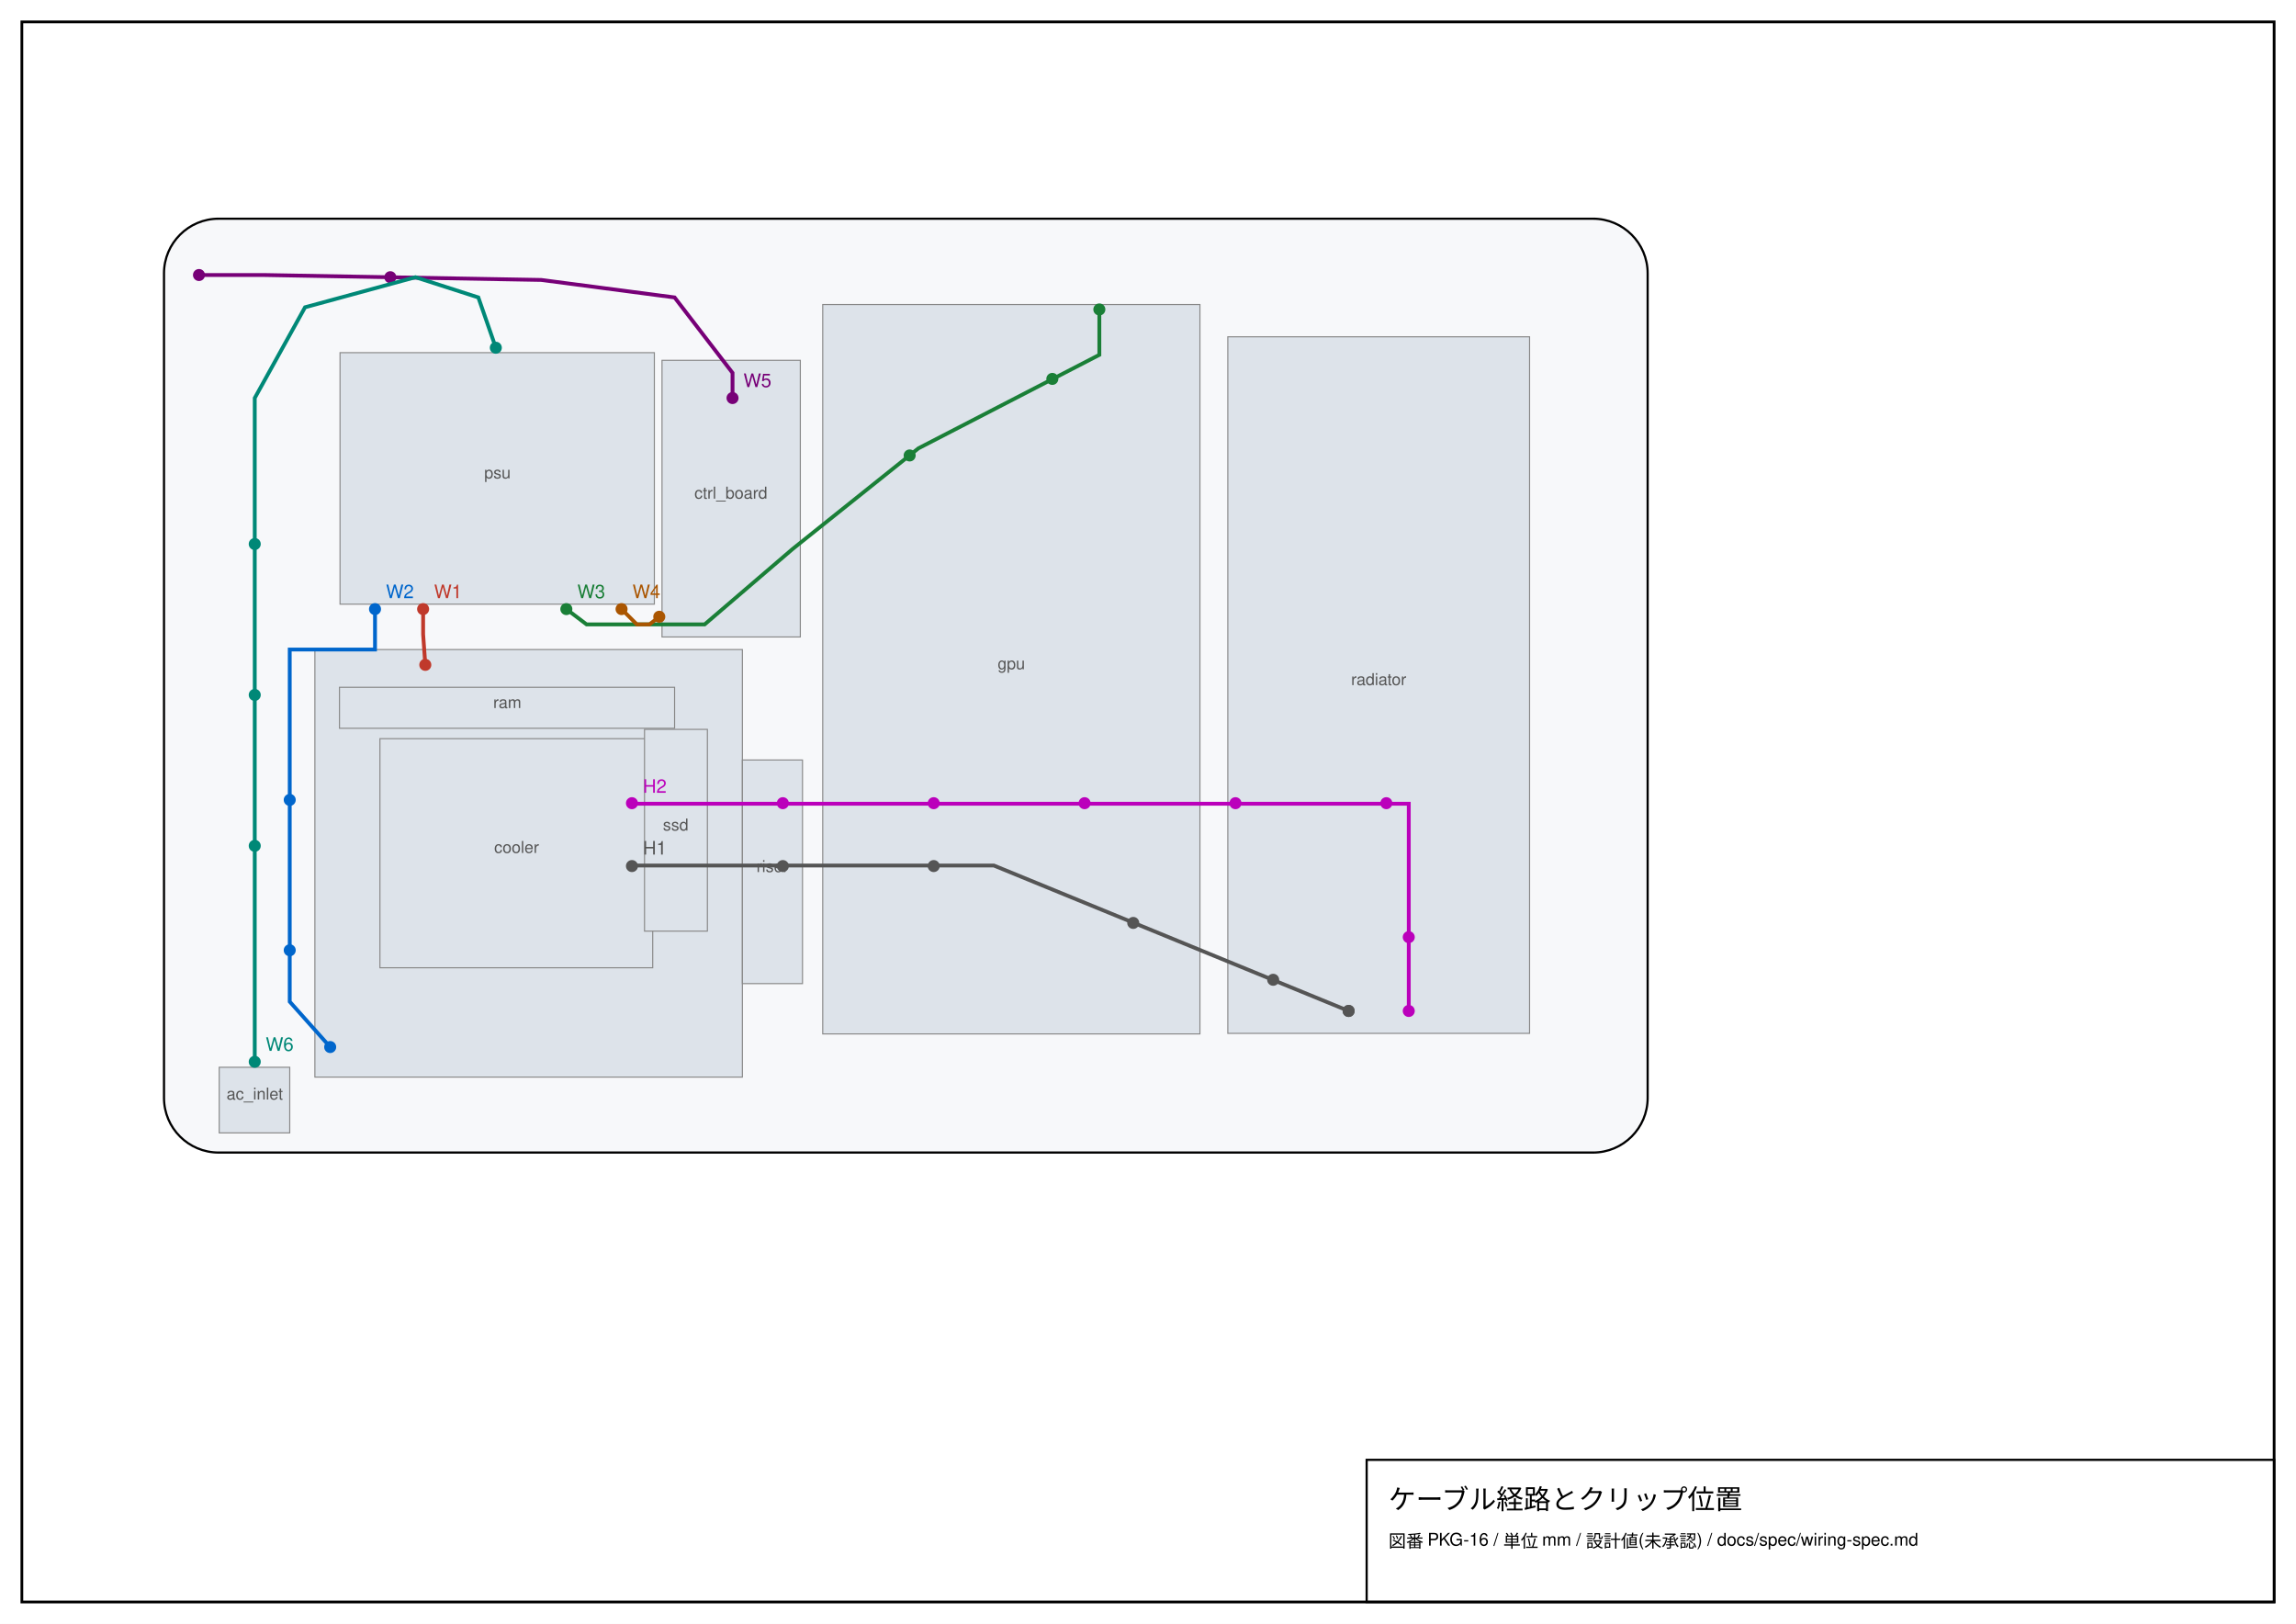
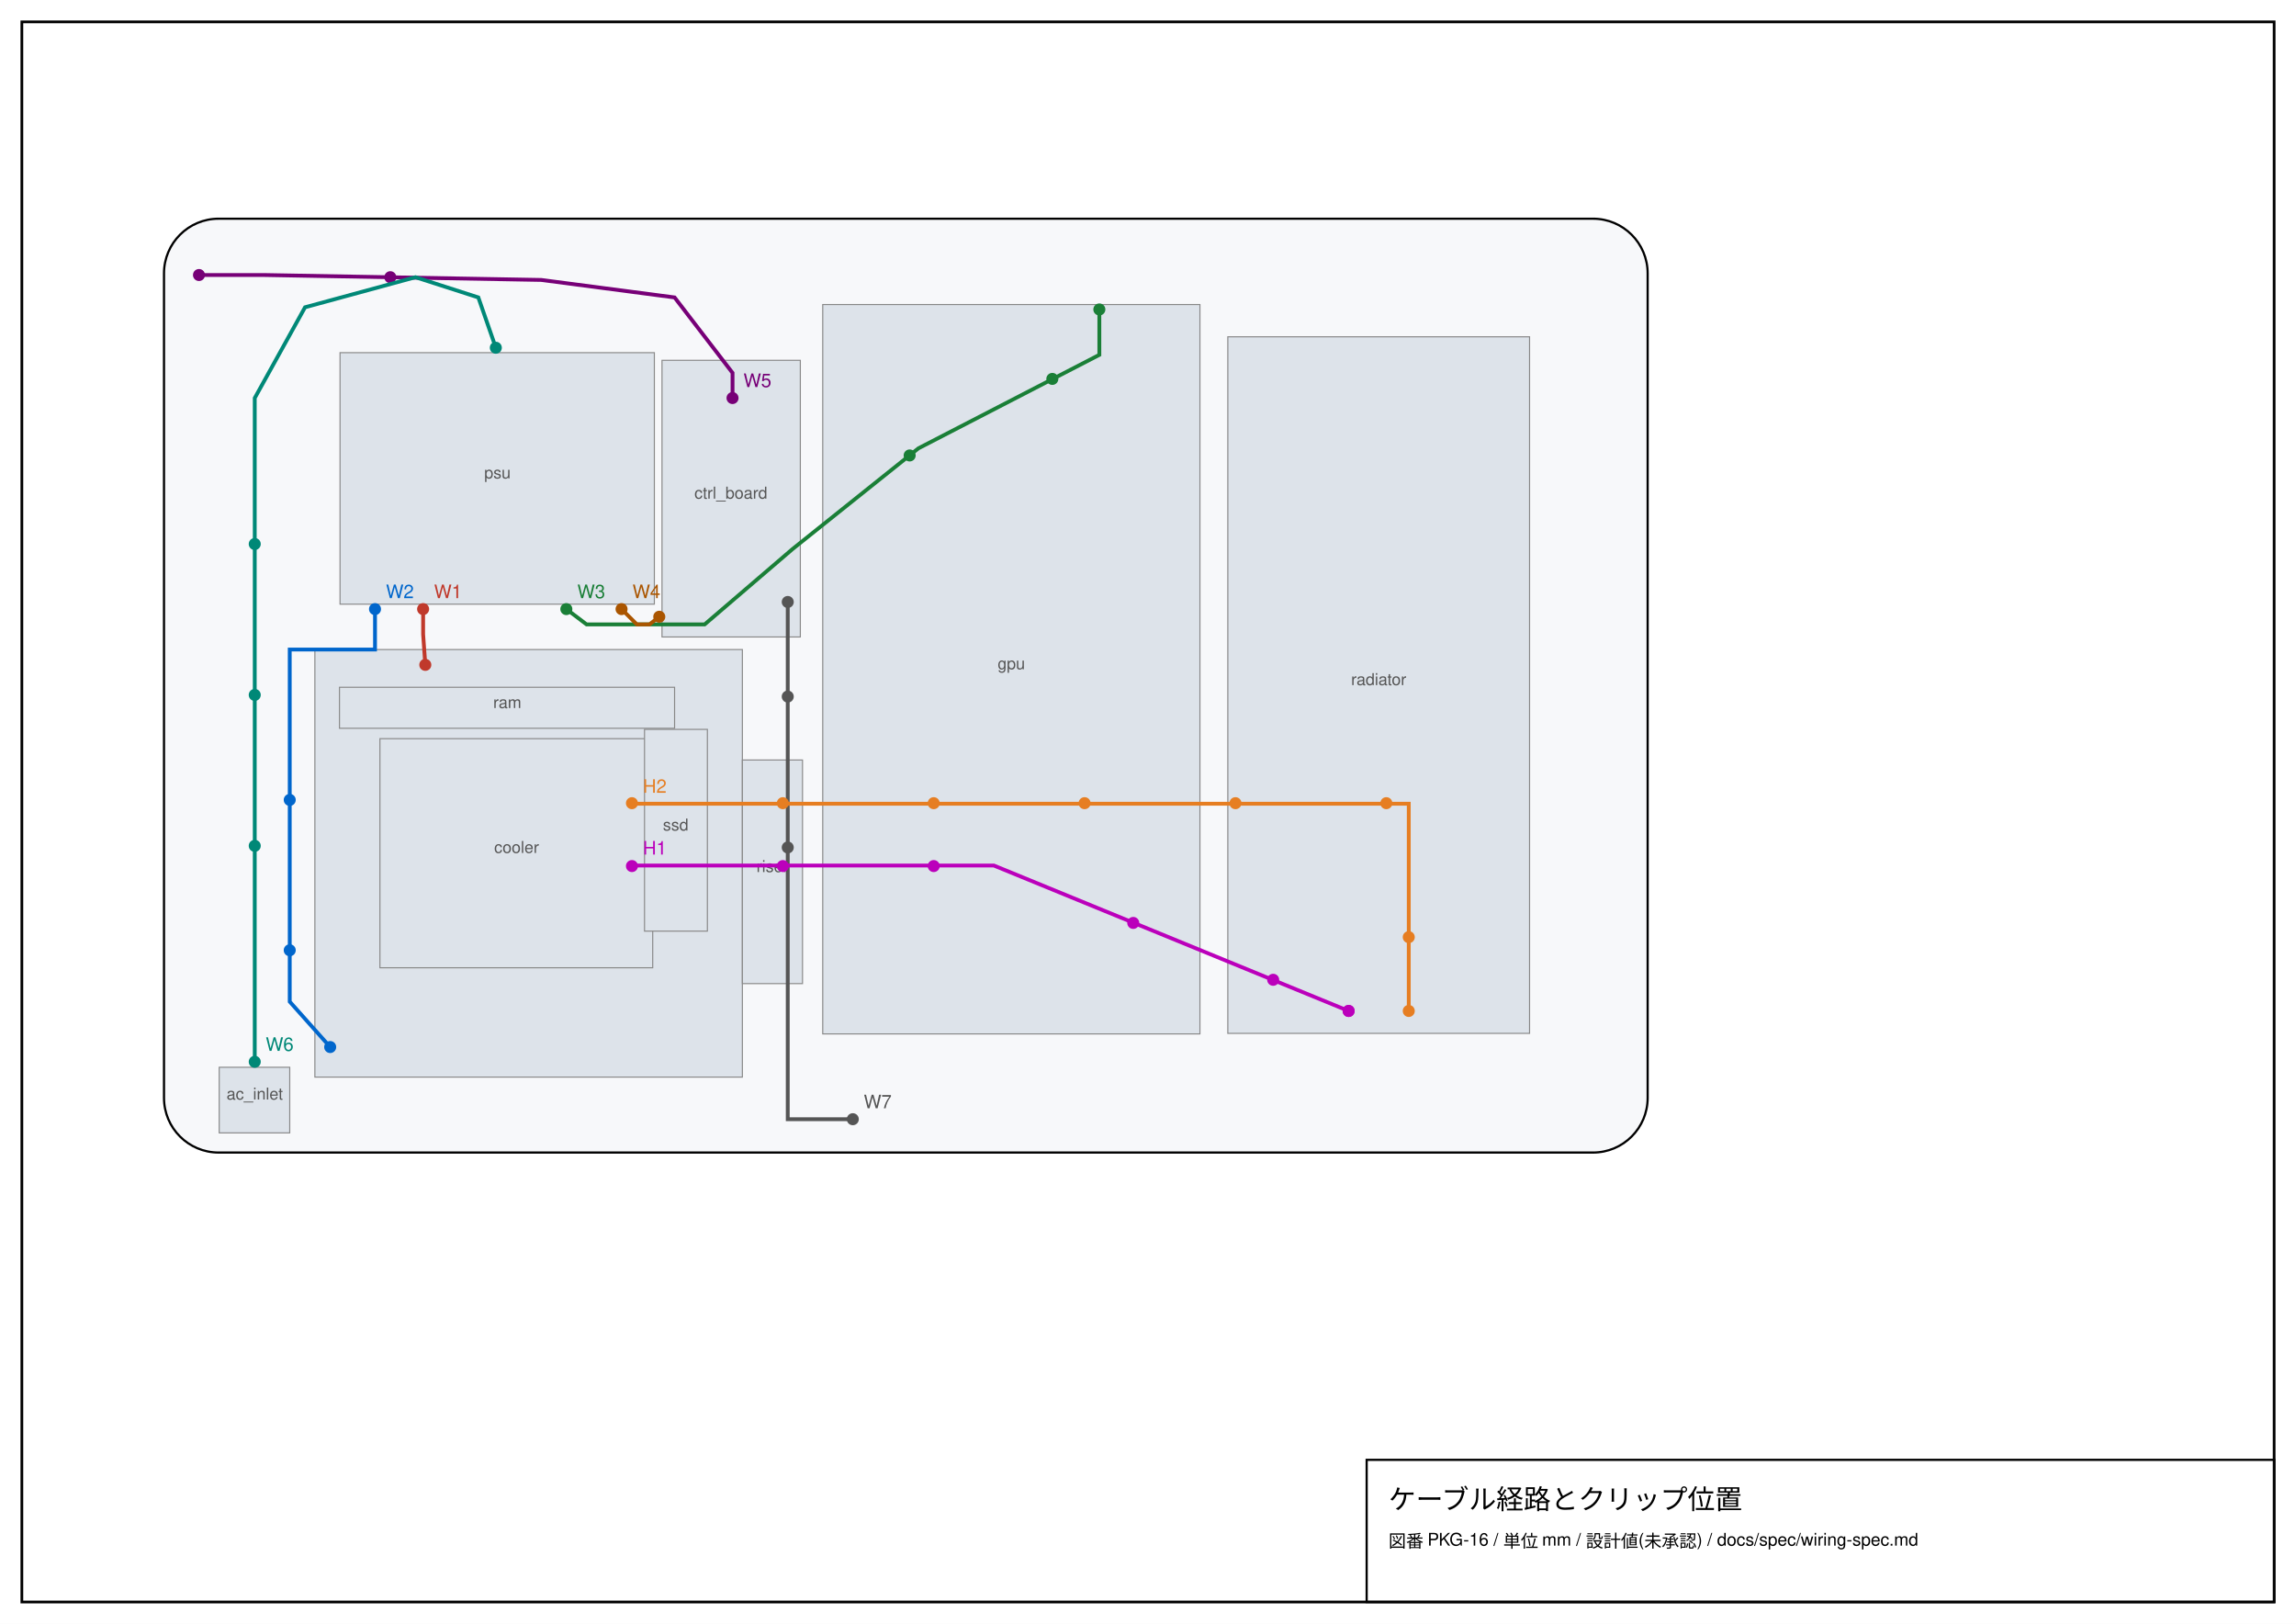
<svg xmlns="http://www.w3.org/2000/svg" viewBox="0 0 420 297" font-family="Helvetica,Arial,sans-serif">
  <rect width="100%" height="100%" fill="#fff" />
  <rect x="4" y="4" width="412" height="289" fill="none" stroke="#000" stroke-width=".5" />
  <rect x="30" y="40" width="271.4" height="170.798" rx="10" fill="#f7f8fa" stroke="#000" stroke-width=".4" />
  <rect x="57.6" y="118.8" width="78.2" height="78.2" fill="#dde3ea" stroke="#888" stroke-width=".2" />
  <text x="96.7" y="157.9" font-size="3" text-anchor="middle" fill="#555">board</text>
  <rect x="69.5" y="135.1" width="49.9" height="41.9" fill="#dde3ea" stroke="#888" stroke-width=".2" />
  <text x="94.5" y="156.0" font-size="3" text-anchor="middle" fill="#555">cooler</text>
  <rect x="224.6" y="61.6" width="55.2" height="127.4" fill="#dde3ea" stroke="#888" stroke-width=".2" />
  <text x="252.2" y="125.3" font-size="3" text-anchor="middle" fill="#555">radiator</text>
  <rect x="150.5" y="55.7" width="69.0" height="133.4" fill="#dde3ea" stroke="#888" stroke-width=".2" />
  <text x="185.0" y="122.4" font-size="3" text-anchor="middle" fill="#555">gpu</text>
  <rect x="135.8" y="139.0" width="11.0" height="40.9" fill="#dde3ea" stroke="#888" stroke-width=".2" />
  <text x="141.3" y="159.5" font-size="3" text-anchor="middle" fill="#555">riser</text>
  <rect x="62.2" y="64.5" width="57.5" height="46.0" fill="#dde3ea" stroke="#888" stroke-width=".2" />
  <text x="91.0" y="87.5" font-size="3" text-anchor="middle" fill="#555">psu</text>
  <rect x="121.1" y="65.9" width="25.3" height="50.6" fill="#dde3ea" stroke="#888" stroke-width=".2" />
  <text x="133.7" y="91.2" font-size="3" text-anchor="middle" fill="#555">ctrl_board</text>
  <rect x="117.9" y="133.4" width="11.5" height="36.9" fill="#dde3ea" stroke="#888" stroke-width=".2" />
  <text x="123.6" y="151.9" font-size="3" text-anchor="middle" fill="#555">ssd</text>
  <rect x="62.1" y="125.7" width="61.3" height="7.5" fill="#dde3ea" stroke="#888" stroke-width=".2" />
  <text x="92.8" y="129.5" font-size="3" text-anchor="middle" fill="#555">ram</text>
  <rect x="40.1" y="195.2" width="12.9" height="12.0" fill="#dde3ea" stroke="#888" stroke-width=".2" />
  <text x="46.6" y="201.1" font-size="3" text-anchor="middle" fill="#555">ac_inlet</text>
  <polyline fill="none" stroke="#c0392b" stroke-width=".7" points="77.4,111.4 77.4,116.0 77.8,121.6" />
  <circle cx="77.4" cy="111.4" r="1.1" fill="#c0392b" />
  <circle cx="77.8" cy="121.6" r="1.1" fill="#c0392b" />
  <text x="79.4" y="109.4" font-size="3.4" fill="#c0392b">W1</text>
  <polyline fill="none" stroke="#06c" stroke-width=".7" points="68.6,111.4 68.6,118.8 53.0,118.8 53.0,183.2 60.4,191.5" />
  <circle cx="68.6" cy="111.4" r="1.1" fill="#06c" />
  <circle cx="53.0" cy="146.3" r="1.1" fill="#06c" />
  <circle cx="53.0" cy="173.8" r="1.1" fill="#06c" />
  <circle cx="60.4" cy="191.5" r="1.1" fill="#06c" />
  <text x="70.6" y="109.4" font-size="3.4" fill="#06c">W2</text>
  <polyline fill="none" stroke="#1a7f37" stroke-width=".7" points="103.6,111.4 107.3,114.2 128.9,114.2 145.0,100.4 168.0,82.0 201.1,64.9 201.1,56.6" />
  <circle cx="103.6" cy="111.4" r="1.1" fill="#1a7f37" />
  <circle cx="166.4" cy="83.3" r="1.1" fill="#1a7f37" />
  <circle cx="192.5" cy="69.3" r="1.1" fill="#1a7f37" />
  <circle cx="201.1" cy="56.6" r="1.1" fill="#1a7f37" />
  <text x="105.6" y="109.4" font-size="3.4" fill="#1a7f37">W3</text>
  <polyline fill="none" stroke="#a50" stroke-width=".7" points="113.7,111.4 116.5,114.2 118.8,114.2 120.6,112.8" />
  <circle cx="113.7" cy="111.4" r="1.1" fill="#a50" />
  <circle cx="120.6" cy="112.8" r="1.1" fill="#a50" />
  <text x="115.7" y="109.4" font-size="3.4" fill="#a50">W4</text>
  <polyline fill="none" stroke="#707" stroke-width=".7" points="134.0,72.8 134.0,68.2 123.4,54.4 99.0,51.2 48.4,50.3 36.4,50.3" />
  <circle cx="134.0" cy="72.8" r="1.1" fill="#707" />
  <circle cx="71.4" cy="50.7" r="1.1" fill="#707" />
  <circle cx="36.4" cy="50.3" r="1.1" fill="#707" />
  <text x="136.0" y="70.8" font-size="3.4" fill="#707">W5</text>
  <polyline fill="none" stroke="#087" stroke-width=".7" points="46.6,194.2 46.6,182.3 46.6,72.8 55.8,56.2 76.0,50.7 87.5,54.4 90.7,63.6" />
  <circle cx="46.6" cy="194.2" r="1.1" fill="#087" />
  <circle cx="46.6" cy="154.7" r="1.1" fill="#087" />
  <circle cx="46.6" cy="127.1" r="1.1" fill="#087" />
  <circle cx="46.6" cy="99.5" r="1.1" fill="#087" />
  <circle cx="90.7" cy="63.6" r="1.1" fill="#087" />
  <text x="48.6" y="192.2" font-size="3.4" fill="#087">W6</text>
-   <polyline fill="none" stroke="#555" stroke-width=".7" points="115.6,158.3 115.6,158.3 181.8,158.3 246.7,184.9 246.7,184.9" />
-   <circle cx="115.6" cy="158.4" r="1.1" fill="#555" />
-   <circle cx="143.2" cy="158.4" r="1.1" fill="#555" />
-   <circle cx="170.8" cy="158.4" r="1.1" fill="#555" />
-   <circle cx="207.3" cy="168.8" r="1.1" fill="#555" />
-   <circle cx="232.9" cy="179.2" r="1.1" fill="#555" />
-   <circle cx="246.7" cy="184.9" r="1.1" fill="#555" />
-   <circle cx="246.7" cy="184.9" r="1.1" fill="#555" />
-   <text x="117.6" y="156.3" font-size="3.4" fill="#555">H1</text>
-   <polyline fill="none" stroke="#b0b" stroke-width=".7" points="115.6,147.0 115.6,147.0 257.7,147.0 257.7,184.9 257.7,184.9" />
-   <circle cx="115.6" cy="146.9" r="1.1" fill="#b0b" />
-   <circle cx="143.2" cy="146.9" r="1.1" fill="#b0b" />
-   <circle cx="170.8" cy="146.9" r="1.1" fill="#b0b" />
-   <circle cx="198.4" cy="146.9" r="1.1" fill="#b0b" />
-   <circle cx="226.0" cy="146.9" r="1.1" fill="#b0b" />
-   <circle cx="253.6" cy="146.9" r="1.1" fill="#b0b" />
-   <circle cx="257.7" cy="171.4" r="1.1" fill="#b0b" />
-   <circle cx="257.7" cy="184.9" r="1.1" fill="#b0b" />
-   <text x="117.6" y="145.0" font-size="3.4" fill="#b0b">H2</text>
+   <polyline fill="none" stroke="#555" stroke-width=".7" points="156.0,204.7 144.1,204.7 144.1,182.6 144.1,124.8 144.1,110.1" />
+   <circle cx="156.0" cy="204.7" r="1.1" fill="#555" />
+   <circle cx="144.1" cy="155.0" r="1.1" fill="#555" />
+   <circle cx="144.1" cy="127.4" r="1.1" fill="#555" />
+   <circle cx="144.1" cy="110.1" r="1.1" fill="#555" />
+   <text x="158.0" y="202.7" font-size="3.4" fill="#555">W7</text>
+   <polyline fill="none" stroke="#b0b" stroke-width=".7" points="115.6,158.3 115.6,158.3 181.8,158.3 246.7,184.9 246.7,184.9" />
+   <circle cx="115.6" cy="158.4" r="1.1" fill="#b0b" />
+   <circle cx="143.2" cy="158.4" r="1.1" fill="#b0b" />
+   <circle cx="170.8" cy="158.4" r="1.1" fill="#b0b" />
+   <circle cx="207.3" cy="168.8" r="1.1" fill="#b0b" />
+   <circle cx="232.9" cy="179.2" r="1.1" fill="#b0b" />
+   <circle cx="246.7" cy="184.9" r="1.1" fill="#b0b" />
+   <circle cx="246.7" cy="184.9" r="1.1" fill="#b0b" />
+   <text x="117.6" y="156.3" font-size="3.4" fill="#b0b">H1</text>
+   <polyline fill="none" stroke="#e67e22" stroke-width=".7" points="115.6,147.0 115.6,147.0 257.7,147.0 257.7,184.9 257.7,184.9" />
+   <circle cx="115.6" cy="146.9" r="1.1" fill="#e67e22" />
+   <circle cx="143.2" cy="146.9" r="1.1" fill="#e67e22" />
+   <circle cx="170.8" cy="146.9" r="1.1" fill="#e67e22" />
+   <circle cx="198.4" cy="146.9" r="1.1" fill="#e67e22" />
+   <circle cx="226.0" cy="146.9" r="1.1" fill="#e67e22" />
+   <circle cx="253.6" cy="146.9" r="1.1" fill="#e67e22" />
+   <circle cx="257.7" cy="171.4" r="1.1" fill="#e67e22" />
+   <circle cx="257.7" cy="184.9" r="1.1" fill="#e67e22" />
+   <text x="117.6" y="145.0" font-size="3.4" fill="#e67e22">H2</text>
  <rect x="250" y="267" width="166" height="26" fill="none" stroke="#000" stroke-width=".4" />
  <text x="254" y="276" font-size="5">ケーブル経路とクリップ位置</text>
  <text x="254" y="283" font-size="3.2">図番 PKG-16 / 単位 mm / 設計値(未承認) / docs/spec/wiring-spec.md</text>
</svg>
